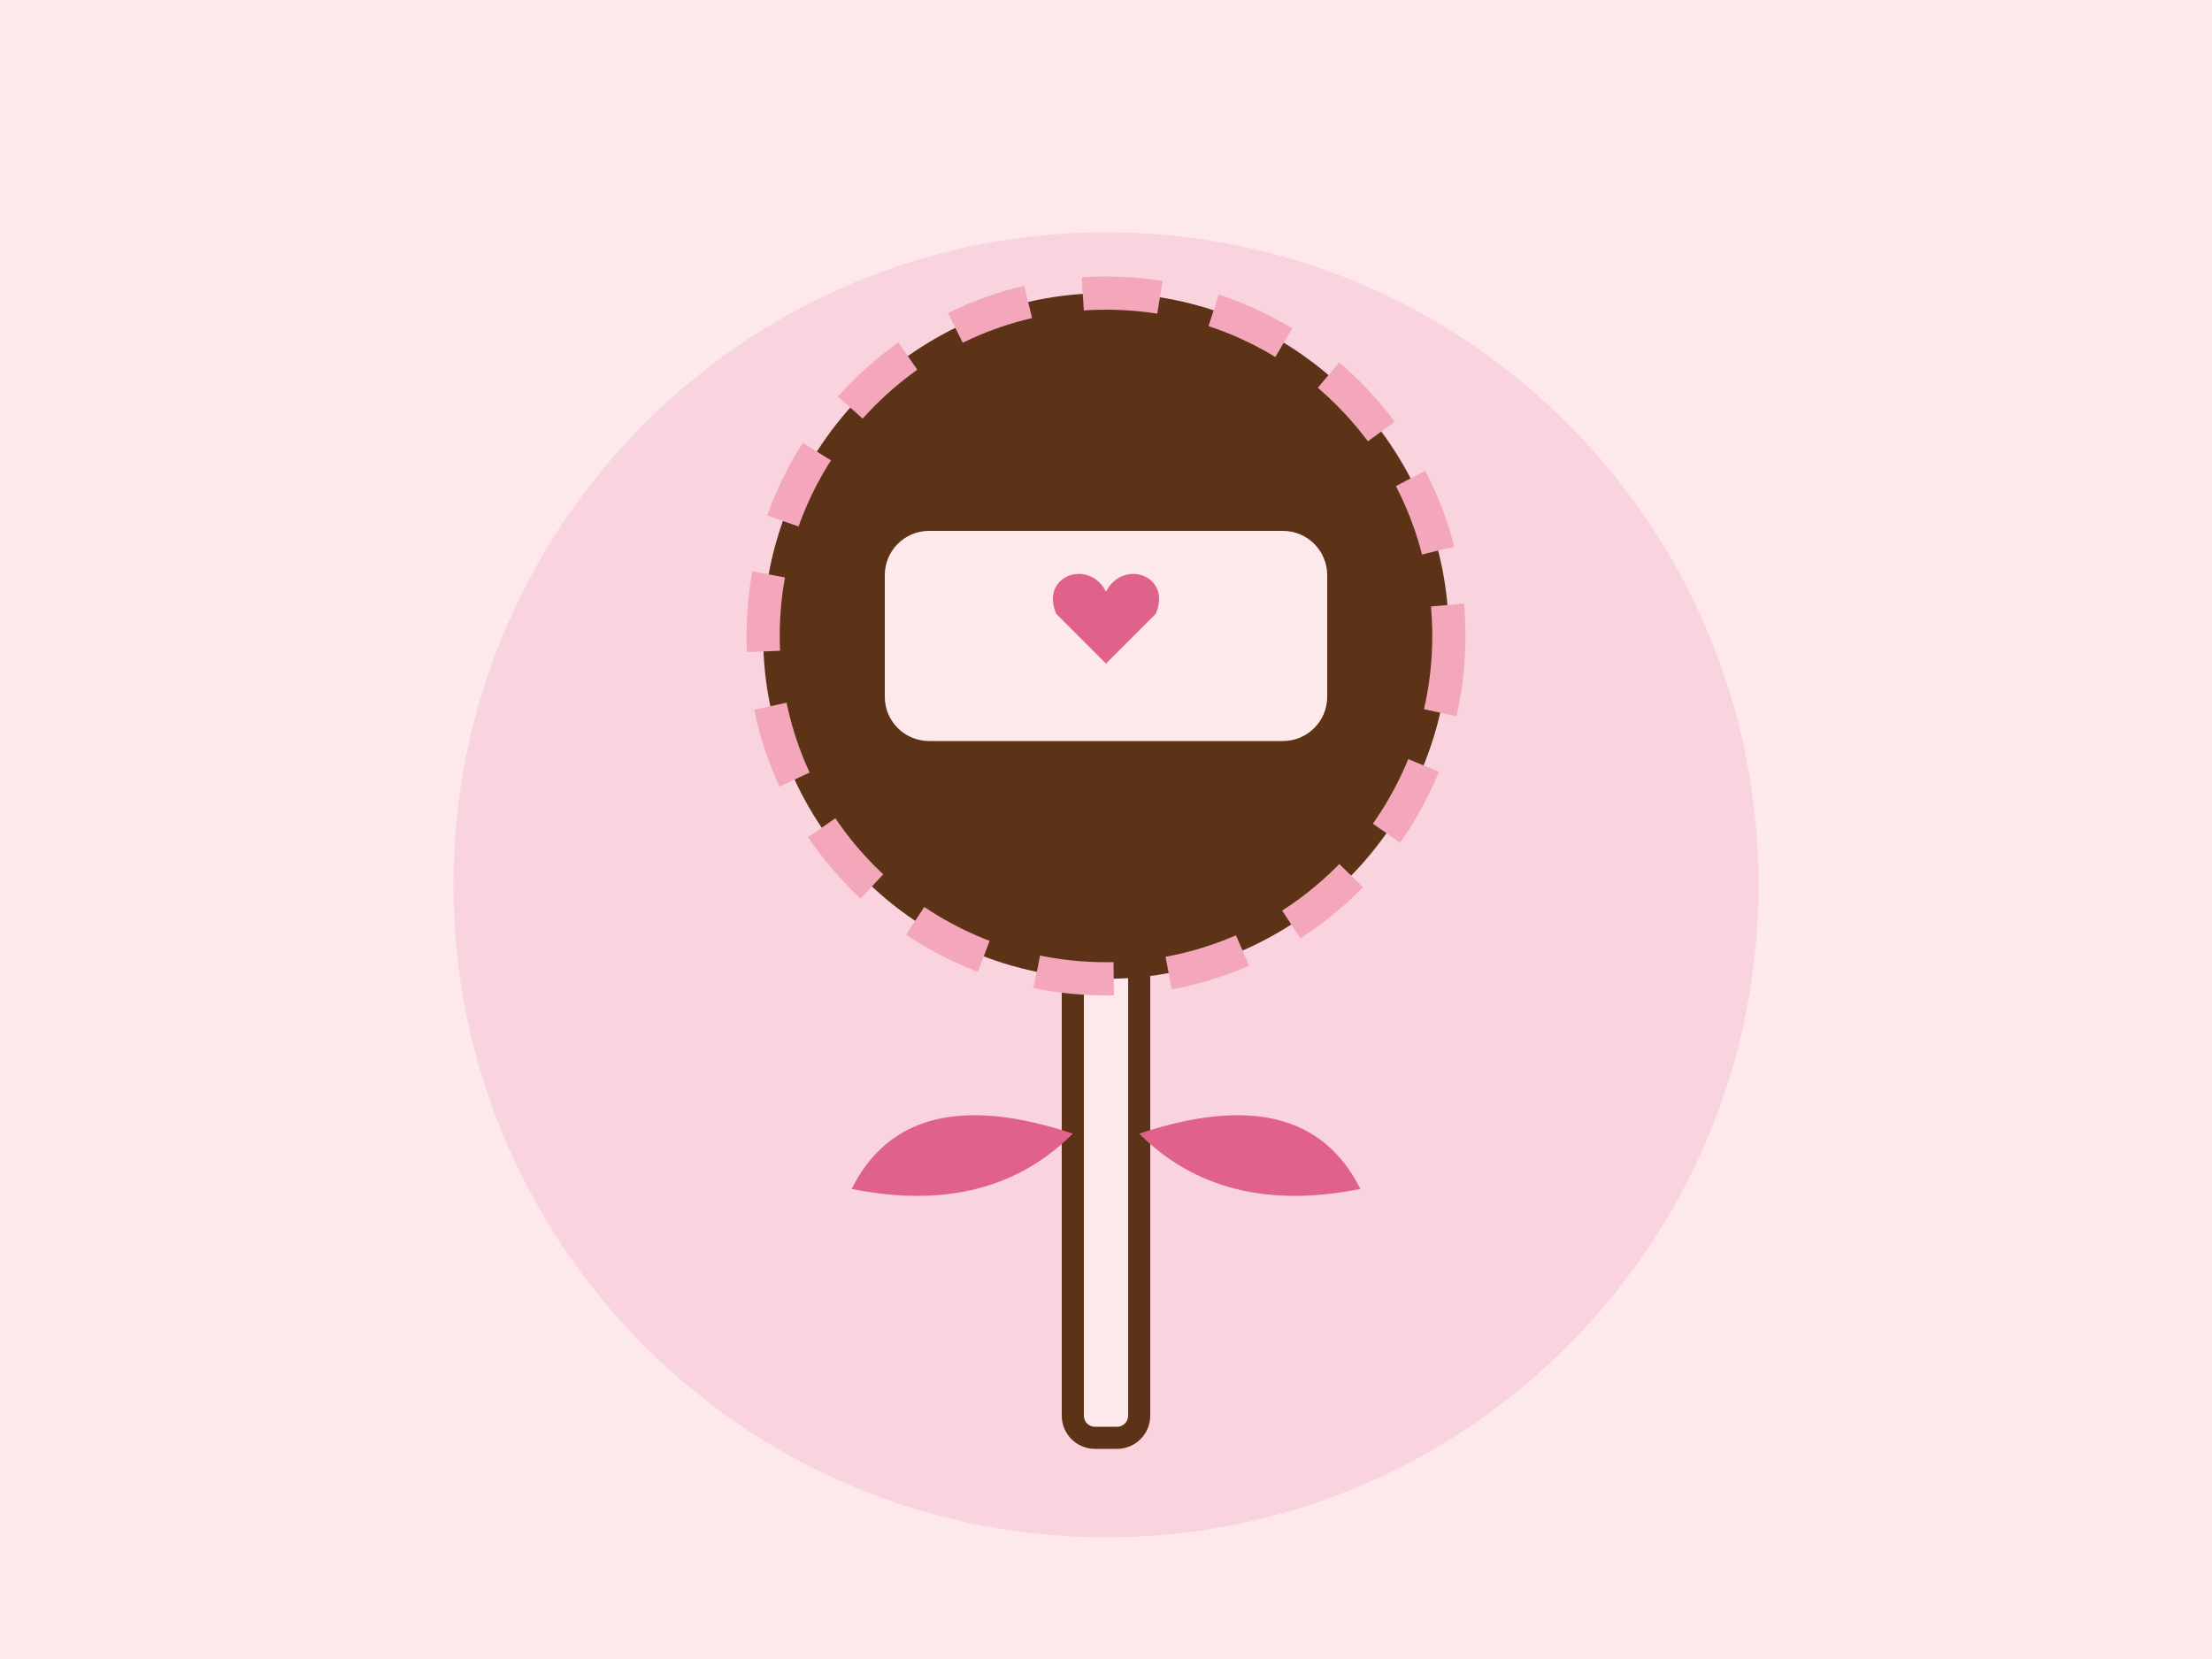
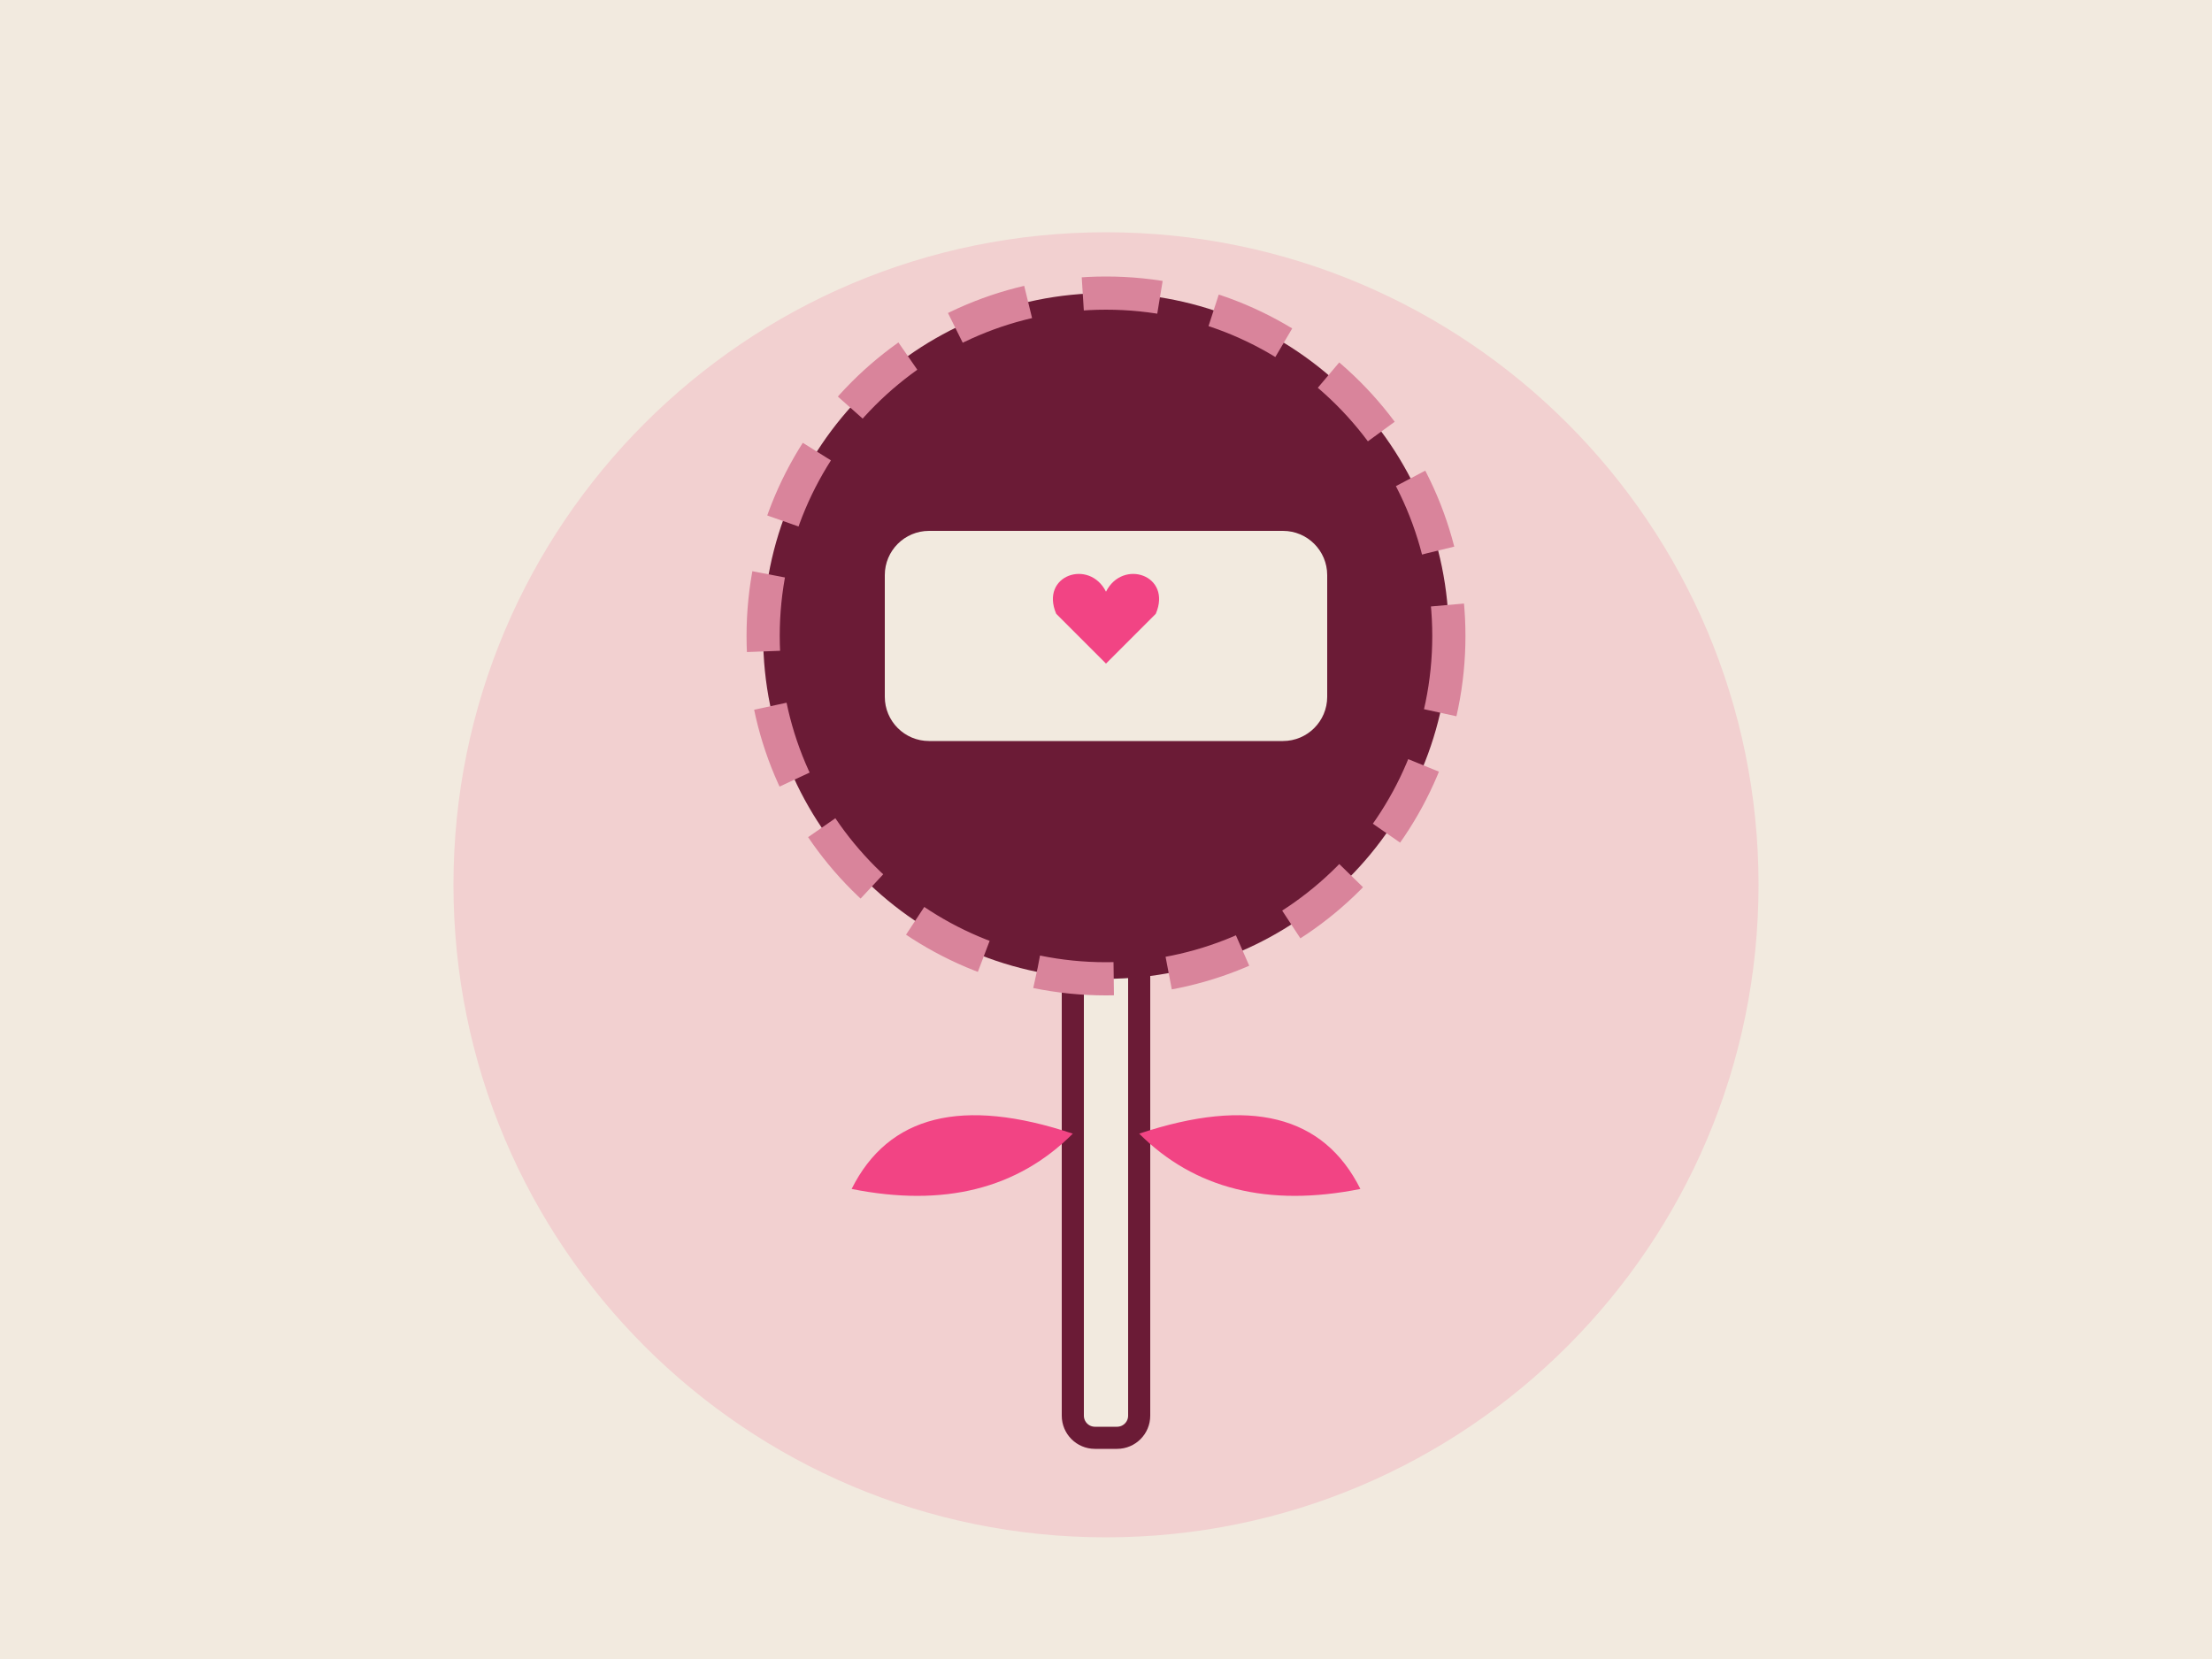
<svg xmlns="http://www.w3.org/2000/svg" viewBox="0 0 400 300">
-   <rect width="400" height="300" fill="#FDE8EC" />
-   <circle cx="200" cy="160" r="118" fill="#F9D3DD" />
-   <rect x="194" y="150" width="12" height="110" rx="4" fill="#FDE8EC" stroke="#5C3317" stroke-width="4" />
-   <circle cx="200" cy="115" r="62" fill="#5C3317" />
-   <circle cx="200" cy="115" r="62" fill="none" stroke="#F4A7BB" stroke-width="6" stroke-dasharray="14 10" />
-   <rect x="160" y="96" width="80" height="38" rx="8" fill="#FDE8EC" />
-   <path d="M200 107 c-3-6 -12-3 -9 4 l9 9 l9-9 c3-7 -6-10 -9-4z" fill="#E0628A" />
-   <path d="M206 205 q30 -10 40 10 q-25 5 -40 -10z M194 205 q-30 -10 -40 10 q25 5 40 -10z" fill="#E0628A" />
+   <rect width="400" height="300" fill="#F2EADF" />
+   <circle cx="200" cy="160" r="118" fill="#F2D0D0" />
+   <rect x="194" y="150" width="12" height="110" rx="4" fill="#F2EADF" stroke="#6B1B36" stroke-width="4" />
+   <circle cx="200" cy="115" r="62" fill="#6B1B36" />
+   <circle cx="200" cy="115" r="62" fill="none" stroke="#D9849B" stroke-width="6" stroke-dasharray="14 10" />
+   <rect x="160" y="96" width="80" height="38" rx="8" fill="#F2EADF" />
+   <path d="M200 107 c-3-6 -12-3 -9 4 l9 9 l9-9 c3-7 -6-10 -9-4z" fill="#F24484" />
+   <path d="M206 205 q30 -10 40 10 q-25 5 -40 -10z M194 205 q-30 -10 -40 10 q25 5 40 -10z" fill="#F24484" />
</svg>
